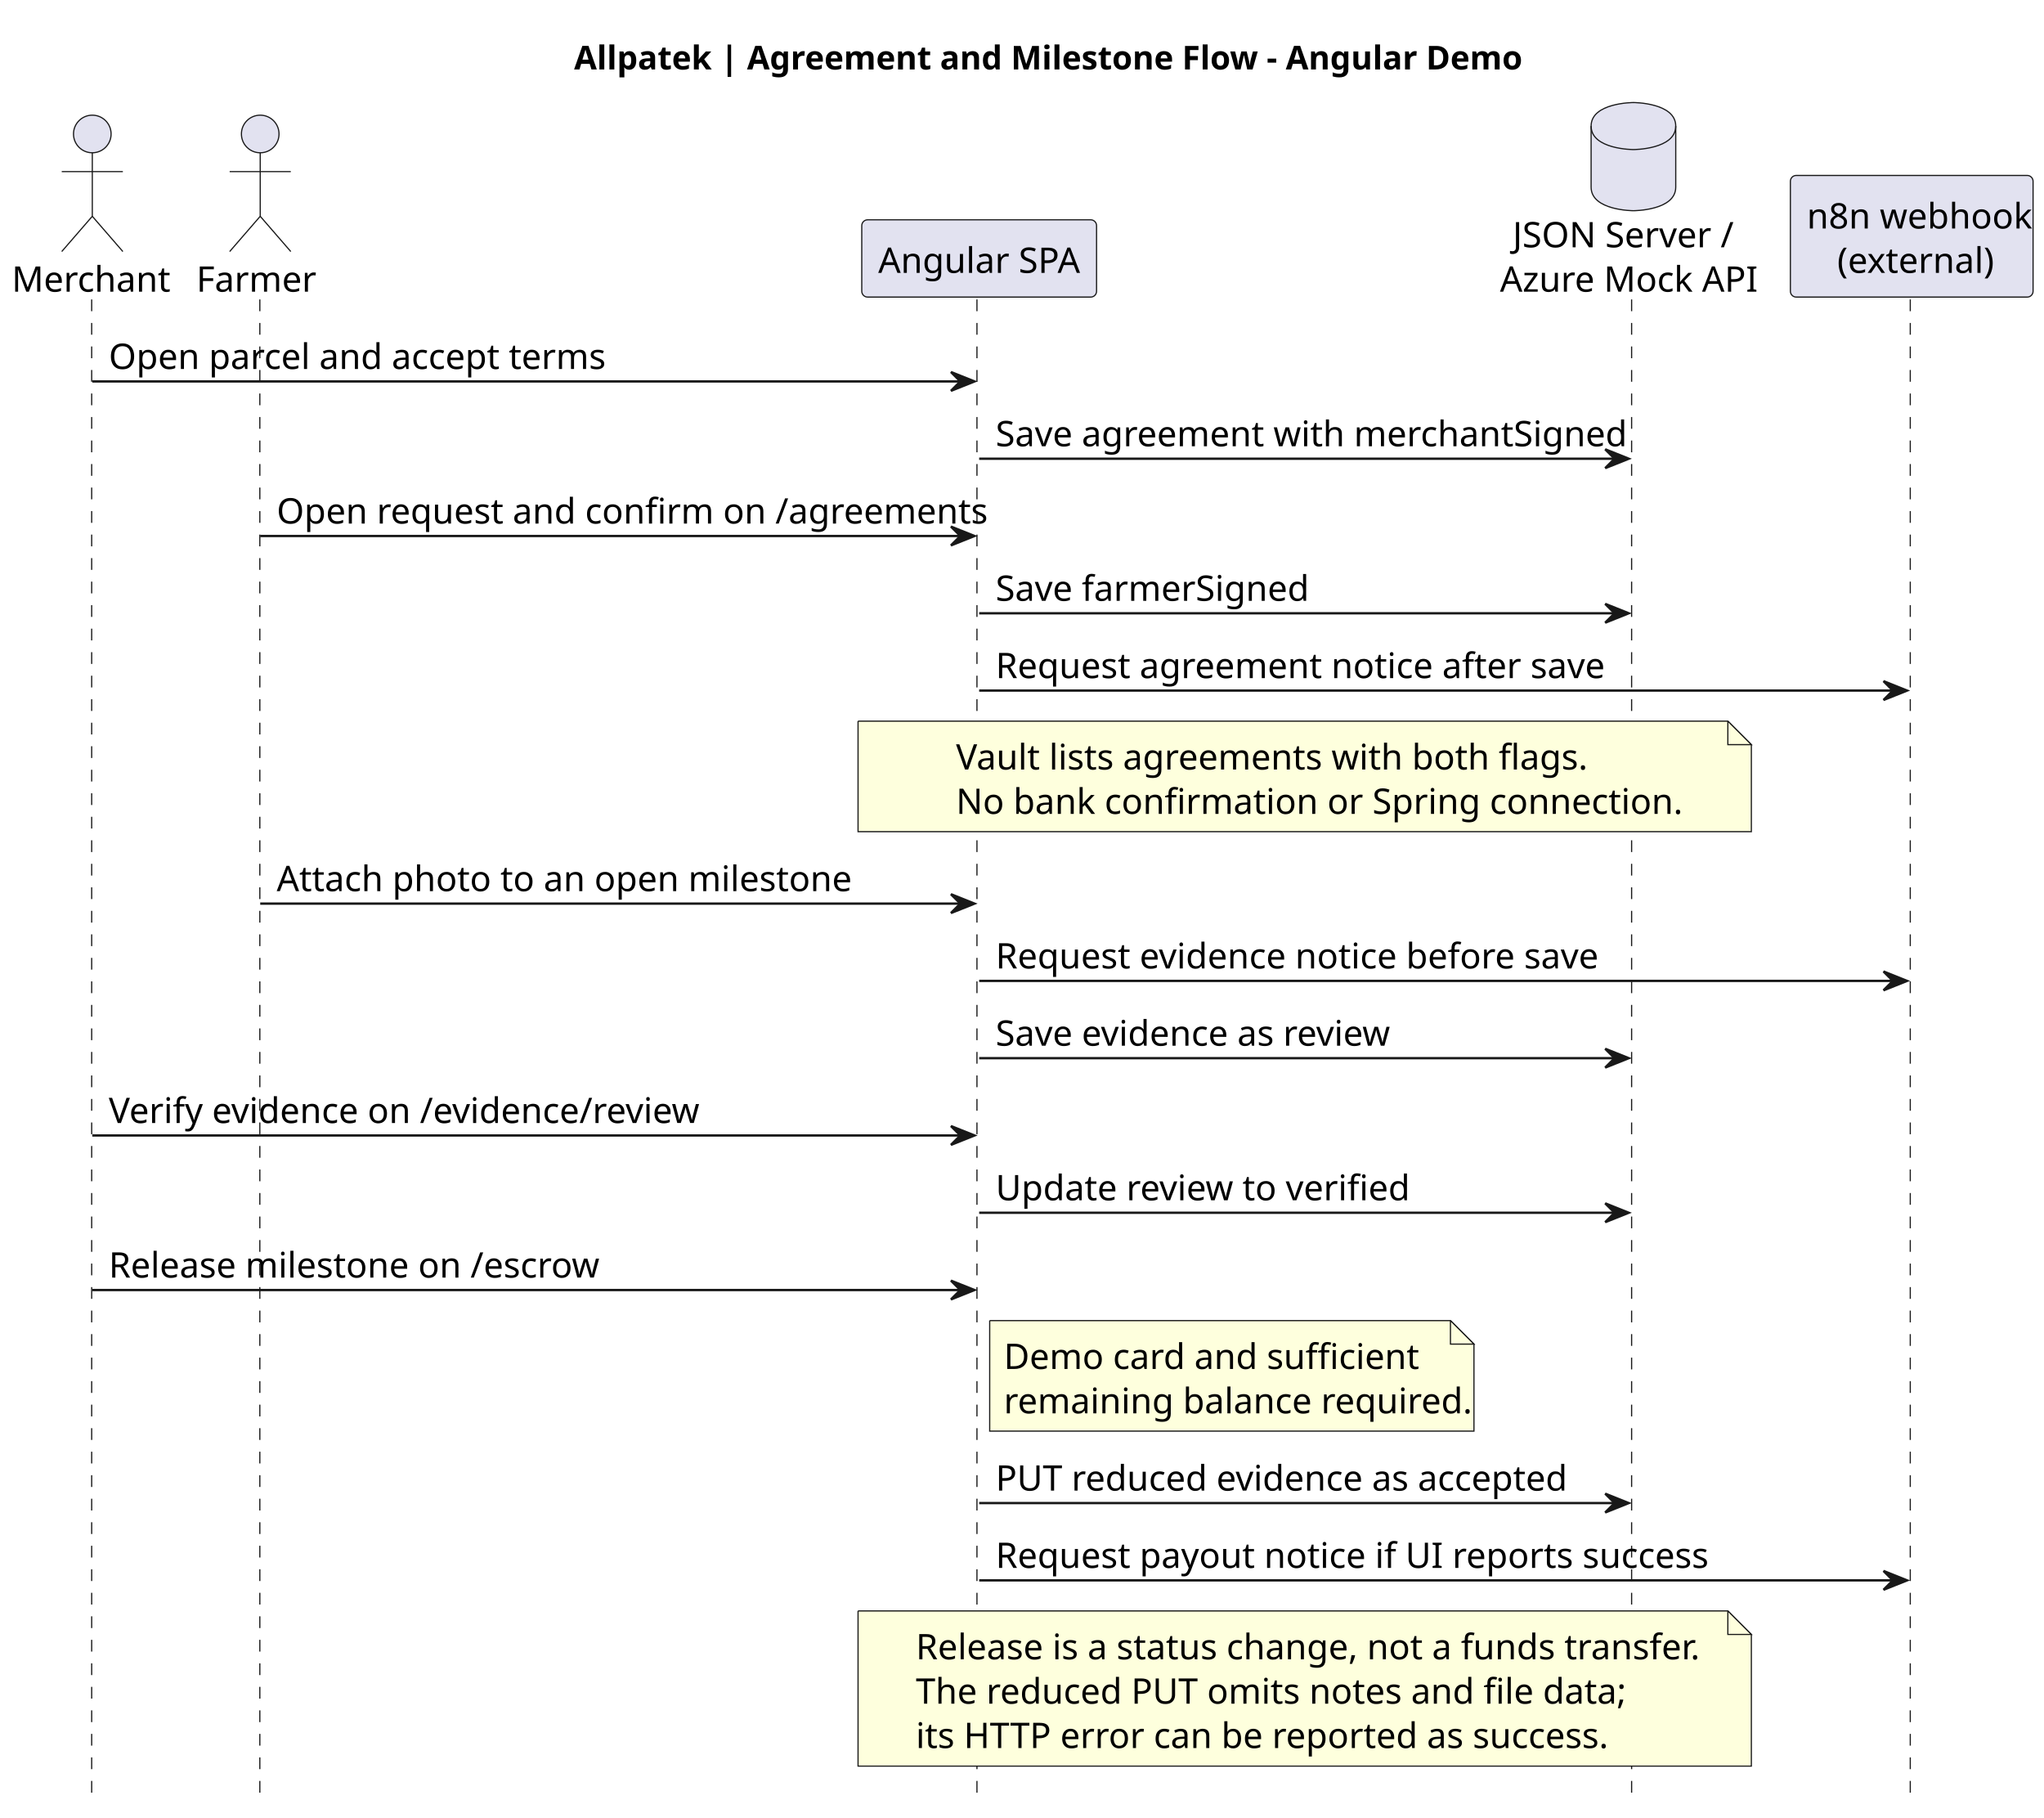
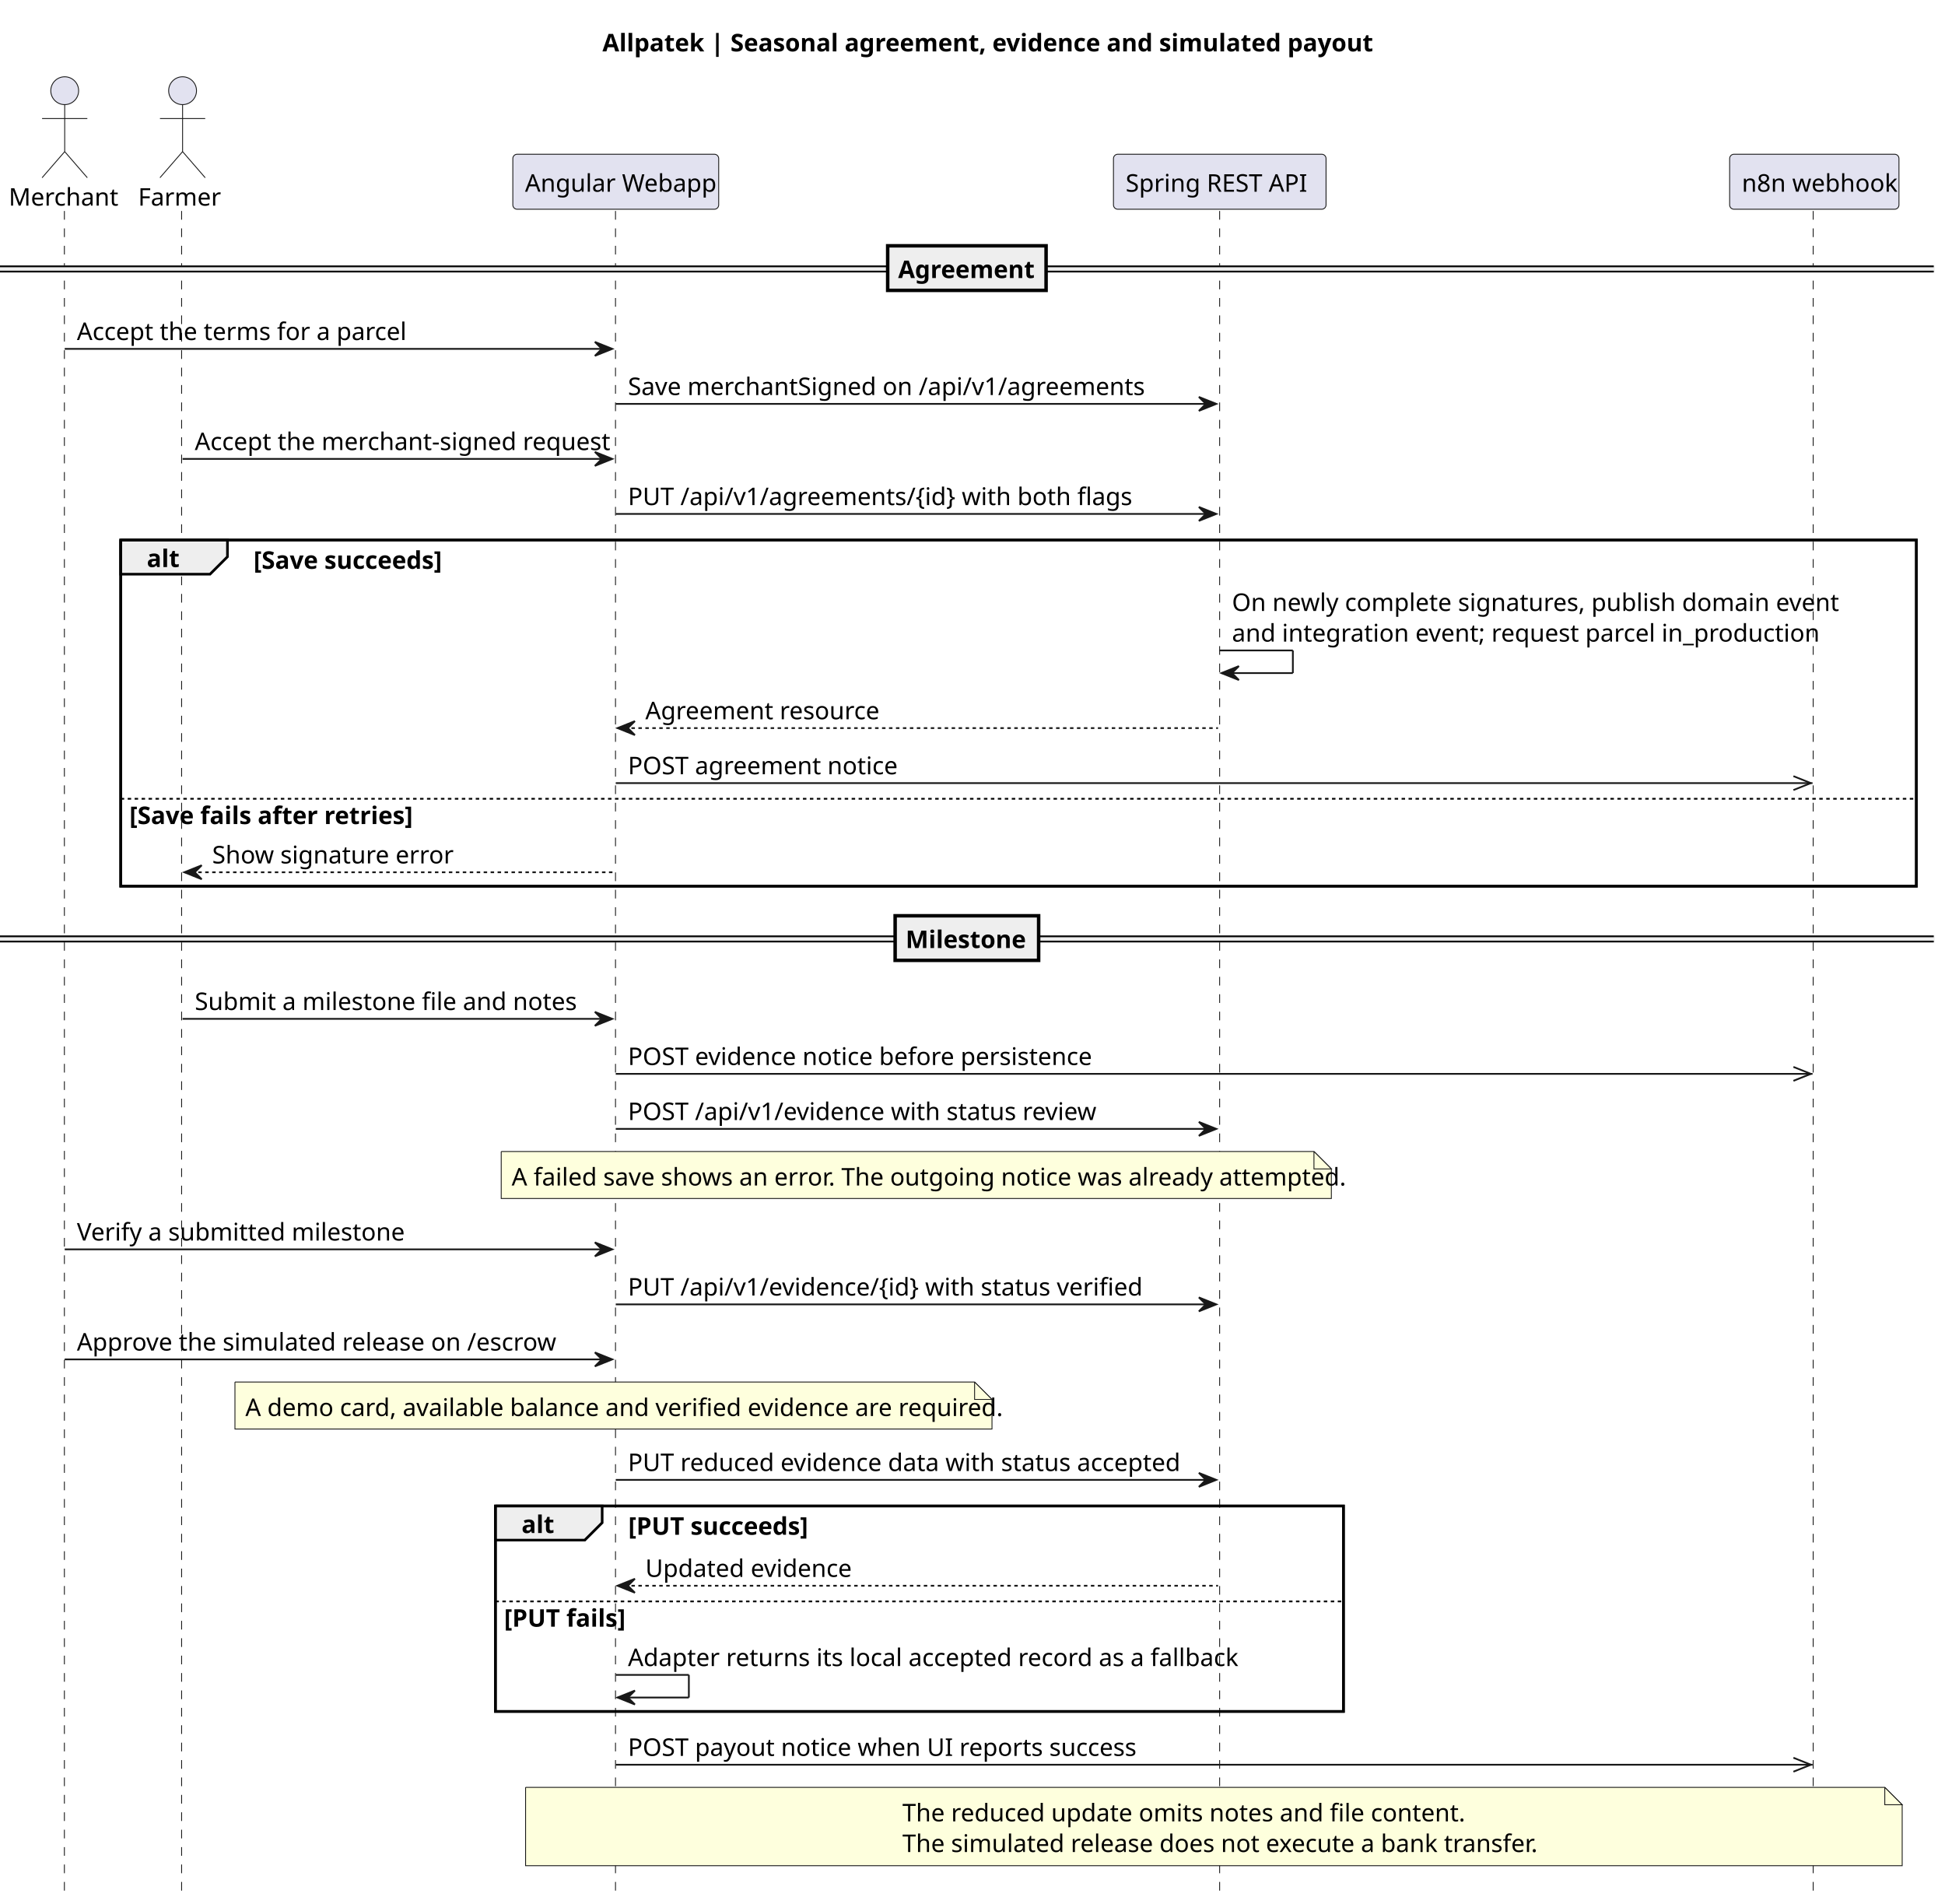
- <svg xmlns="http://www.w3.org/2000/svg" contentStyleType="text/css" data-diagram-type="SEQUENCE" height="1127.292px" preserveAspectRatio="none" style="width:1268px;height:1127px;background:#FFFFFF;" version="1.1" viewBox="0 0 1268 1127" width="1268.75px" zoomAndPan="magnify">
+ <svg xmlns="http://www.w3.org/2000/svg" contentStyleType="text/css" data-diagram-type="SEQUENCE" height="1367.5px" preserveAspectRatio="none" style="width:1397px;height:1367px;background:#FFFFFF;" version="1.1" viewBox="0 0 1397 1367" width="1397.5px" zoomAndPan="magnify">
  <defs />
  <g>
-     <text fill="#000000" font-family="sans-serif" font-size="20.417" font-weight="bold" lengthAdjust="spacing" textLength="554.769" x="356.144" y="43.069">Allpatek | Agreement and Milestone Flow - Angular Demo</text>
+     <text fill="#000000" font-family="sans-serif" font-size="17.5" font-weight="bold" lengthAdjust="spacing" textLength="522.291" x="432.696" y="36.916">Allpatek | Seasonal agreement, evidence and simulated payout</text>
+     <rect fill="none" height="248.594" style="stroke:#000000;stroke-width:1.875;" width="1289.736" x="86.698" y="387.832" />
+     <rect fill="none" height="147.559" style="stroke:#000000;stroke-width:1.875;" width="609.101" x="355.839" y="1081.543" />
    <g class="participant-lifeline" data-entity-uid="part1" data-qualified-name="Merchant" id="part1-lifeline">
      <g>
-         <rect fill="#000000" fill-opacity="0" height="932.376" width="11.667" x="51.426" y="185.71" />
-         <line style="stroke:#181818;stroke-width:0.729;stroke-dasharray:7.292,7.292;" x1="56.875" x2="56.875" y1="185.71" y2="1118.086" />
+         <rect fill="#000000" fill-opacity="0" height="1207.363" width="10" x="41.474" y="151.523" />
+         <line style="stroke:#181818;stroke-width:0.625;stroke-dasharray:6.25,6.25;" x1="46.25" x2="46.25" y1="151.523" y2="1358.887" />
      </g>
    </g>
    <g class="participant-lifeline" data-entity-uid="part2" data-qualified-name="Farmer" id="part2-lifeline">
      <g>
-         <rect fill="#000000" fill-opacity="0" height="932.376" width="11.667" x="155.594" y="185.71" />
-         <line style="stroke:#181818;stroke-width:0.729;stroke-dasharray:7.292,7.292;" x1="161.185" x2="161.185" y1="185.71" y2="1118.086" />
+         <rect fill="#000000" fill-opacity="0" height="1207.363" width="10" x="126.142" y="151.523" />
+         <line style="stroke:#181818;stroke-width:0.625;stroke-dasharray:6.25,6.25;" x1="130.448" x2="130.448" y1="151.523" y2="1358.887" />
      </g>
    </g>
    <g class="participant-lifeline" data-entity-uid="part3" data-qualified-name="Web" id="part3-lifeline">
      <g>
-         <rect fill="#000000" fill-opacity="0" height="932.376" width="11.667" x="601.594" y="185.71" />
-         <line style="stroke:#181818;stroke-width:0.729;stroke-dasharray:7.292,7.292;" x1="606.054" x2="606.054" y1="185.71" y2="1118.086" />
+         <rect fill="#000000" fill-opacity="0" height="1207.363" width="10" x="437.27" y="151.523" />
+         <line style="stroke:#181818;stroke-width:0.625;stroke-dasharray:6.25,6.25;" x1="442.089" x2="442.089" y1="151.523" y2="1358.887" />
      </g>
    </g>
-     <g class="participant-lifeline" data-entity-uid="part4" data-qualified-name="Mock" id="part4-lifeline">
+     <g class="participant-lifeline" data-entity-uid="part4" data-qualified-name="Api" id="part4-lifeline">
      <g>
-         <rect fill="#000000" fill-opacity="0" height="932.376" width="11.667" x="1007.465" y="185.71" />
-         <line style="stroke:#181818;stroke-width:0.729;stroke-dasharray:7.292,7.292;" x1="1012.18" x2="1012.18" y1="185.71" y2="1118.086" />
+         <rect fill="#000000" fill-opacity="0" height="1207.363" width="10" x="871.096" y="151.523" />
+         <line style="stroke:#181818;stroke-width:0.625;stroke-dasharray:6.25,6.25;" x1="876.001" x2="876.001" y1="151.523" y2="1358.887" />
      </g>
    </g>
    <g class="participant-lifeline" data-entity-uid="part5" data-qualified-name="N8n" id="part5-lifeline">
      <g>
-         <rect fill="#000000" fill-opacity="0" height="932.376" width="11.667" x="1180.112" y="185.71" />
-         <line style="stroke:#181818;stroke-width:0.729;stroke-dasharray:7.292,7.292;" x1="1185.042" x2="1185.042" y1="185.71" y2="1118.086" />
+         <rect fill="#000000" fill-opacity="0" height="1207.363" width="10" x="1298.128" y="151.523" />
+         <line style="stroke:#181818;stroke-width:0.625;stroke-dasharray:6.25,6.25;" x1="1302.322" x2="1302.322" y1="151.523" y2="1358.887" />
      </g>
    </g>
    <g class="participant participant-head" data-entity-uid="part1" data-qualified-name="Merchant" id="part1-head">
-       <text fill="#000000" font-family="sans-serif" font-size="21.875" lengthAdjust="spacing" textLength="91.185" x="7.292" y="180.903">Merchant</text>
-       <ellipse cx="57.259" cy="83.091" fill="#E2E2F0" rx="11.667" ry="11.667" style="stroke:#181818;stroke-width:0.729;" />
-       <path d="M57.259,94.757 L57.259,134.132 M38.301,106.424 L76.218,106.424 M57.259,134.132 L38.301,156.007 M57.259,134.132 L76.218,156.007" fill="none" style="stroke:#181818;stroke-width:0.729;" />
+       <text fill="#000000" font-family="sans-serif" font-size="17.5" lengthAdjust="spacing" textLength="72.948" x="6.25" y="147.678">Merchant</text>
+       <ellipse cx="46.474" cy="65.137" fill="#E2E2F0" rx="10" ry="10" style="stroke:#181818;stroke-width:0.625;" />
+       <path d="M46.474,75.137 L46.474,108.887 M30.224,85.137 L62.724,85.137 M46.474,108.887 L30.224,127.637 M46.474,108.887 L62.724,127.637" fill="none" style="stroke:#181818;stroke-width:0.625;" />
    </g>
    <g class="participant participant-head" data-entity-uid="part2" data-qualified-name="Farmer" id="part2-head">
-       <text fill="#000000" font-family="sans-serif" font-size="21.875" lengthAdjust="spacing" textLength="70.485" x="121.81" y="180.903">Farmer</text>
-       <ellipse cx="161.428" cy="83.091" fill="#E2E2F0" rx="11.667" ry="11.667" style="stroke:#181818;stroke-width:0.729;" />
-       <path d="M161.428,94.757 L161.428,134.132 M142.469,106.424 L180.386,106.424 M161.428,134.132 L142.469,156.007 M161.428,134.132 L180.386,156.007" fill="none" style="stroke:#181818;stroke-width:0.729;" />
+       <text fill="#000000" font-family="sans-serif" font-size="17.5" lengthAdjust="spacing" textLength="56.388" x="99.198" y="147.678">Farmer</text>
+       <ellipse cx="131.142" cy="65.137" fill="#E2E2F0" rx="10" ry="10" style="stroke:#181818;stroke-width:0.625;" />
+       <path d="M131.142,75.137 L131.142,108.887 M114.892,85.137 L147.392,85.137 M131.142,108.887 L114.892,127.637 M131.142,108.887 L147.392,127.637" fill="none" style="stroke:#181818;stroke-width:0.625;" />
    </g>
    <g class="participant participant-head" data-entity-uid="part3" data-qualified-name="Web" id="part3-head">
-       <rect fill="#E2E2F0" height="47.931" rx="3.646" ry="3.646" style="stroke:#181818;stroke-width:0.729;" width="145.664" x="534.596" y="136.32" />
-       <text fill="#000000" font-family="sans-serif" font-size="21.875" lengthAdjust="spacing" textLength="125.247" x="544.804" y="169.237">Angular SPA</text>
+       <rect fill="#E2E2F0" height="39.512" rx="3.125" ry="3.125" style="stroke:#181818;stroke-width:0.625;" width="147.861" x="368.339" y="110.762" />
+       <text fill="#000000" font-family="sans-serif" font-size="17.5" lengthAdjust="spacing" textLength="130.361" x="377.089" y="137.678">Angular Webapp</text>
    </g>
-     <g class="participant participant-head" data-entity-uid="part4" data-qualified-name="Mock" id="part4-head">
-       <text fill="#000000" font-family="sans-serif" font-size="21.875" lengthAdjust="spacing" textLength="141.002" x="938.423" y="153.388">JSON Server /</text>
-       <text fill="#000000" font-family="sans-serif" font-size="21.875" lengthAdjust="spacing" textLength="156.821" x="930.513" y="180.903">Azure Mock API</text>
-       <path d="M987.048,78.18 C987.048,63.597 1013.298,63.597 1013.298,63.597 C1013.298,63.597 1039.549,63.597 1039.549,78.18 L1039.549,116.097 C1039.549,130.68 1013.298,130.68 1013.298,130.68 C1013.298,130.68 987.048,130.68 987.048,116.097 L987.048,78.18" fill="#E2E2F0" style="stroke:#181818;stroke-width:0.729;" />
-       <path d="M987.048,78.18 C987.048,92.764 1013.298,92.764 1013.298,92.764 C1013.298,92.764 1039.549,92.764 1039.549,78.18" fill="none" style="stroke:#181818;stroke-width:0.729;" />
+     <g class="participant participant-head" data-entity-uid="part4" data-qualified-name="Api" id="part4-head">
+       <rect fill="#E2E2F0" height="39.512" rx="3.125" ry="3.125" style="stroke:#181818;stroke-width:0.625;" width="152.689" x="799.751" y="110.762" />
+       <text fill="#000000" font-family="sans-serif" font-size="17.5" lengthAdjust="spacing" textLength="135.189" x="808.501" y="137.678">Spring REST API</text>
    </g>
    <g class="participant participant-head" data-entity-uid="part5" data-qualified-name="N8n" id="part5-head">
-       <rect fill="#E2E2F0" height="75.446" rx="3.646" ry="3.646" style="stroke:#181818;stroke-width:0.729;" width="150.556" x="1110.667" y="108.805" />
-       <text fill="#000000" font-family="sans-serif" font-size="21.875" lengthAdjust="spacing" textLength="130.139" x="1120.876" y="141.722">n8n webhook</text>
-       <text fill="#000000" font-family="sans-serif" font-size="21.875" lengthAdjust="spacing" textLength="92.392" x="1139.749" y="169.237">(external)</text>
+       <rect fill="#E2E2F0" height="39.512" rx="3.125" ry="3.125" style="stroke:#181818;stroke-width:0.625;" width="121.611" x="1242.322" y="110.762" />
+       <text fill="#000000" font-family="sans-serif" font-size="17.5" lengthAdjust="spacing" textLength="104.111" x="1251.072" y="137.678">n8n webhook</text>
    </g>
+     <rect fill="#EEEEEE" height="3.75" style="stroke:#EEEEEE;stroke-width:1.25;" width="1388.934" x="0" y="191.279" />
+     <line style="stroke:#000000;stroke-width:1.25;" x1="0" x2="1388.934" y1="191.279" y2="191.279" />
+     <line style="stroke:#000000;stroke-width:1.25;" x1="0" x2="1388.934" y1="195.029" y2="195.029" />
+     <rect fill="#EEEEEE" height="32.012" style="stroke:#000000;stroke-width:2.5;" width="113.776" x="637.579" y="176.523" />
+     <text fill="#000000" font-family="sans-serif" font-size="17.5" font-weight="bold" lengthAdjust="spacing" textLength="91.414" x="645.079" y="199.69">Agreement</text>
    <g class="message" data-entity-1="part1" data-entity-2="part3" id="msg1">
-       <polygon fill="#181818" points="589.928,230.724,604.511,236.558,589.928,242.391,595.761,236.558" style="stroke:#181818;stroke-width:1.458;" />
-       <line style="stroke:#181818;stroke-width:1.458;" x1="57.259" x2="598.678" y1="236.558" y2="236.558" />
-       <text fill="#000000" font-family="sans-serif" font-size="21.875" lengthAdjust="spacing" textLength="293.037" x="67.468" y="228.834">Open parcel and accept terms</text>
+       <polygon fill="#181818" points="427.27,245.547,439.77,250.547,427.27,255.547,432.27,250.547" style="stroke:#181818;stroke-width:1.25;" />
+       <line style="stroke:#181818;stroke-width:1.25;" x1="46.474" x2="434.77" y1="250.547" y2="250.547" />
+       <text fill="#000000" font-family="sans-serif" font-size="17.5" lengthAdjust="spacing" textLength="223.706" x="55.224" y="244.202">Accept the terms for a parcel</text>
    </g>
    <g class="message" data-entity-1="part3" data-entity-2="part4" id="msg2">
-       <polygon fill="#181818" points="995.798,278.656,1010.382,284.489,995.798,290.322,1001.632,284.489" style="stroke:#181818;stroke-width:1.458;" />
-       <line style="stroke:#181818;stroke-width:1.458;" x1="607.428" x2="1004.548" y1="284.489" y2="284.489" />
-       <text fill="#000000" font-family="sans-serif" font-size="21.875" lengthAdjust="spacing" textLength="370.871" x="617.636" y="276.766">Save agreement with merchantSigned</text>
+       <polygon fill="#181818" points="861.096,285.059,873.596,290.059,861.096,295.059,866.096,290.059" style="stroke:#181818;stroke-width:1.25;" />
+       <line style="stroke:#181818;stroke-width:1.25;" x1="442.27" x2="868.596" y1="290.059" y2="290.059" />
+       <text fill="#000000" font-family="sans-serif" font-size="17.5" lengthAdjust="spacing" textLength="350.214" x="451.02" y="283.713">Save merchantSigned on /api/v1/agreements</text>
    </g>
    <g class="message" data-entity-1="part2" data-entity-2="part3" id="msg3">
-       <polygon fill="#181818" points="589.928,326.587,604.511,332.42,589.928,338.254,595.761,332.42" style="stroke:#181818;stroke-width:1.458;" />
-       <line style="stroke:#181818;stroke-width:1.458;" x1="161.428" x2="598.678" y1="332.42" y2="332.42" />
-       <text fill="#000000" font-family="sans-serif" font-size="21.875" lengthAdjust="spacing" textLength="411" x="171.636" y="324.697">Open request and confirm on /agreements</text>
+       <polygon fill="#181818" points="427.27,324.57,439.77,329.57,427.27,334.57,432.27,329.57" style="stroke:#181818;stroke-width:1.25;" />
+       <line style="stroke:#181818;stroke-width:1.25;" x1="131.142" x2="434.77" y1="329.57" y2="329.57" />
+       <text fill="#000000" font-family="sans-serif" font-size="17.5" lengthAdjust="spacing" textLength="281.128" x="139.892" y="323.225">Accept the merchant-signed request</text>
    </g>
    <g class="message" data-entity-1="part3" data-entity-2="part4" id="msg4">
-       <polygon fill="#181818" points="995.798,374.518,1010.382,380.352,995.798,386.185,1001.632,380.352" style="stroke:#181818;stroke-width:1.458;" />
-       <line style="stroke:#181818;stroke-width:1.458;" x1="607.428" x2="1004.548" y1="380.352" y2="380.352" />
-       <text fill="#000000" font-family="sans-serif" font-size="21.875" lengthAdjust="spacing" textLength="187.251" x="617.636" y="372.628">Save farmerSigned</text>
+       <polygon fill="#181818" points="861.096,364.082,873.596,369.082,861.096,374.082,866.096,369.082" style="stroke:#181818;stroke-width:1.25;" />
+       <line style="stroke:#181818;stroke-width:1.25;" x1="442.27" x2="868.596" y1="369.082" y2="369.082" />
+       <text fill="#000000" font-family="sans-serif" font-size="17.5" lengthAdjust="spacing" textLength="335.602" x="451.02" y="362.737">PUT /api/v1/agreements/{id} with both flags</text>
    </g>
-     <g class="message" data-entity-1="part3" data-entity-2="part5" id="msg5">
-       <polygon fill="#181818" points="1168.445,422.45,1183.028,428.283,1168.445,434.116,1174.278,428.283" style="stroke:#181818;stroke-width:1.458;" />
-       <line style="stroke:#181818;stroke-width:1.458;" x1="607.428" x2="1177.195" y1="428.283" y2="428.283" />
-       <text fill="#000000" font-family="sans-serif" font-size="21.875" lengthAdjust="spacing" textLength="358.716" x="617.636" y="420.56">Request agreement notice after save</text>
+     <path d="M86.698,387.832 L163.37,387.832 L163.37,399.844 L150.87,412.344 L86.698,412.344 L86.698,387.832" fill="#EEEEEE" style="stroke:#000000;stroke-width:1.875;" />
+     <rect fill="none" height="248.594" style="stroke:#000000;stroke-width:1.875;" width="1289.736" x="86.698" y="387.832" />
+     <text fill="#000000" font-family="sans-serif" font-size="17.5" font-weight="bold" lengthAdjust="spacing" textLength="20.422" x="105.448" y="407.248">alt</text>
+     <text fill="#000000" font-family="sans-serif" font-size="17.5" font-weight="bold" lengthAdjust="spacing" textLength="137.163" x="182.12" y="408.498">[Save succeeds]</text>
+     <g class="message" data-entity-1="part4" data-entity-2="part4" id="msg5">
+       <line style="stroke:#181818;stroke-width:1.25;" x1="876.096" x2="928.596" y1="467.129" y2="467.129" />
+       <line style="stroke:#181818;stroke-width:1.25;" x1="928.596" x2="928.596" y1="467.129" y2="483.379" />
+       <line style="stroke:#181818;stroke-width:1.25;" x1="877.346" x2="928.596" y1="483.379" y2="483.379" />
+       <polygon fill="#181818" points="889.846,478.379,877.346,483.379,889.846,488.379,884.846,483.379" style="stroke:#181818;stroke-width:1.25;" />
+       <text fill="#000000" font-family="sans-serif" font-size="17.5" lengthAdjust="spacing" textLength="409.533" x="884.846" y="438.772">On newly complete signatures, publish domain event</text>
+       <text fill="#000000" font-family="sans-serif" font-size="17.5" lengthAdjust="spacing" textLength="394.015" x="884.846" y="460.784">and integration event; request parcel in_production</text>
    </g>
-     <path d="M532.292,447.241 L532.292,515.783 L1086.458,515.783 L1086.458,461.825 L1071.875,447.241 L532.292,447.241" fill="#FEFFDD" style="stroke:#181818;stroke-width:0.729;" />
-     <path d="M1071.875,447.241 L1071.875,461.825 L1086.458,461.825 L1071.875,447.241" fill="#FEFFDD" style="stroke:#181818;stroke-width:0.729;" />
-     <text fill="#000000" font-family="sans-serif" font-size="21.875" lengthAdjust="spacing" textLength="367.197" x="593.076" y="477.241">Vault lists agreements with both flags.</text>
-     <text fill="#000000" font-family="sans-serif" font-size="21.875" lengthAdjust="spacing" textLength="419.502" x="593.076" y="504.756">No bank confirmation or Spring connection.</text>
-     <g class="message" data-entity-1="part2" data-entity-2="part3" id="msg6">
-       <polygon fill="#181818" points="589.928,554.577,604.511,560.41,589.928,566.244,595.761,560.41" style="stroke:#181818;stroke-width:1.458;" />
-       <line style="stroke:#181818;stroke-width:1.458;" x1="161.428" x2="598.678" y1="560.41" y2="560.41" />
-       <text fill="#000000" font-family="sans-serif" font-size="21.875" lengthAdjust="spacing" textLength="332.002" x="171.636" y="552.687">Attach photo to an open milestone</text>
+     <g class="message" data-entity-1="part4" data-entity-2="part3" id="msg6">
+       <polygon fill="#181818" points="456.02,517.891,443.52,522.891,456.02,527.891,451.02,522.891" style="stroke:#181818;stroke-width:1.25;" />
+       <line style="stroke:#181818;stroke-width:1.25;stroke-dasharray:2.5,2.5;" x1="448.52" x2="874.846" y1="522.891" y2="522.891" />
+       <text fill="#000000" font-family="sans-serif" font-size="17.5" lengthAdjust="spacing" textLength="158.551" x="463.52" y="516.545">Agreement resource</text>
    </g>
    <g class="message" data-entity-1="part3" data-entity-2="part5" id="msg7">
-       <polygon fill="#181818" points="1168.445,602.508,1183.028,608.341,1168.445,614.175,1174.278,608.341" style="stroke:#181818;stroke-width:1.458;" />
-       <line style="stroke:#181818;stroke-width:1.458;" x1="607.428" x2="1177.195" y1="608.341" y2="608.341" />
-       <text fill="#000000" font-family="sans-serif" font-size="21.875" lengthAdjust="spacing" textLength="359.955" x="617.636" y="600.618">Request evidence notice before save</text>
+       <line style="stroke:#181818;stroke-width:1.25;" x1="1300.628" x2="1288.128" y1="562.402" y2="557.402" />
+       <line style="stroke:#181818;stroke-width:1.25;" x1="1300.628" x2="1288.128" y1="562.402" y2="567.402" />
+       <line style="stroke:#181818;stroke-width:1.25;" x1="442.27" x2="1301.878" y1="562.402" y2="562.402" />
+       <text fill="#000000" font-family="sans-serif" font-size="17.5" lengthAdjust="spacing" textLength="187.732" x="451.02" y="556.057">POST agreement notice</text>
    </g>
-     <g class="message" data-entity-1="part3" data-entity-2="part4" id="msg8">
-       <polygon fill="#181818" points="995.798,650.439,1010.382,656.273,995.798,662.106,1001.632,656.273" style="stroke:#181818;stroke-width:1.458;" />
-       <line style="stroke:#181818;stroke-width:1.458;" x1="607.428" x2="1004.548" y1="656.273" y2="656.273" />
-       <text fill="#000000" font-family="sans-serif" font-size="21.875" lengthAdjust="spacing" textLength="241.971" x="617.636" y="648.55">Save evidence as review</text>
+     <line style="stroke:#000000;stroke-width:1.25;stroke-dasharray:2.5,2.5;" x1="86.698" x2="1376.434" y1="573.652" y2="573.652" />
+     <text fill="#000000" font-family="sans-serif" font-size="17.5" font-weight="bold" lengthAdjust="spacing" textLength="193.568" x="92.948" y="591.819">[Save fails after retries]</text>
+     <g class="message" data-entity-1="part3" data-entity-2="part2" id="msg8">
+       <polygon fill="#181818" points="144.892,621.426,132.392,626.426,144.892,631.426,139.892,626.426" style="stroke:#181818;stroke-width:1.25;" />
+       <line style="stroke:#181818;stroke-width:1.25;stroke-dasharray:2.5,2.5;" x1="137.392" x2="441.02" y1="626.426" y2="626.426" />
+       <text fill="#000000" font-family="sans-serif" font-size="17.5" lengthAdjust="spacing" textLength="162.439" x="152.392" y="620.081">Show signature error</text>
    </g>
-     <g class="message" data-entity-1="part1" data-entity-2="part3" id="msg9">
-       <polygon fill="#181818" points="589.928,698.371,604.511,704.204,589.928,710.037,595.761,704.204" style="stroke:#181818;stroke-width:1.458;" />
-       <line style="stroke:#181818;stroke-width:1.458;" x1="57.259" x2="598.678" y1="704.204" y2="704.204" />
-       <text fill="#000000" font-family="sans-serif" font-size="21.875" lengthAdjust="spacing" textLength="348.975" x="67.468" y="696.481">Verify evidence on /evidence/review</text>
+     <rect fill="#EEEEEE" height="3.75" style="stroke:#EEEEEE;stroke-width:1.25;" width="1388.934" x="0" y="672.432" />
+     <line style="stroke:#000000;stroke-width:1.25;" x1="0" x2="1388.934" y1="672.432" y2="672.432" />
+     <line style="stroke:#000000;stroke-width:1.25;" x1="0" x2="1388.934" y1="676.182" y2="676.182" />
+     <rect fill="#EEEEEE" height="32.012" style="stroke:#000000;stroke-width:2.5;" width="103.069" x="642.932" y="657.676" />
+     <text fill="#000000" font-family="sans-serif" font-size="17.5" font-weight="bold" lengthAdjust="spacing" textLength="80.707" x="650.432" y="680.842">Milestone</text>
+     <g class="message" data-entity-1="part2" data-entity-2="part3" id="msg9">
+       <polygon fill="#181818" points="427.27,726.699,439.77,731.699,427.27,736.699,432.27,731.699" style="stroke:#181818;stroke-width:1.25;" />
+       <line style="stroke:#181818;stroke-width:1.25;" x1="131.142" x2="434.77" y1="731.699" y2="731.699" />
+       <text fill="#000000" font-family="sans-serif" font-size="17.5" lengthAdjust="spacing" textLength="257.783" x="139.892" y="725.354">Submit a milestone file and notes</text>
    </g>
-     <g class="message" data-entity-1="part3" data-entity-2="part4" id="msg10">
-       <polygon fill="#181818" points="995.798,746.302,1010.382,752.135,995.798,757.969,1001.632,752.135" style="stroke:#181818;stroke-width:1.458;" />
-       <line style="stroke:#181818;stroke-width:1.458;" x1="607.428" x2="1004.548" y1="752.135" y2="752.135" />
-       <text fill="#000000" font-family="sans-serif" font-size="21.875" lengthAdjust="spacing" textLength="240.743" x="617.636" y="744.412">Update review to verified</text>
+     <g class="message" data-entity-1="part3" data-entity-2="part5" id="msg10">
+       <line style="stroke:#181818;stroke-width:1.25;" x1="1300.628" x2="1288.128" y1="771.211" y2="766.211" />
+       <line style="stroke:#181818;stroke-width:1.25;" x1="1300.628" x2="1288.128" y1="771.211" y2="776.211" />
+       <line style="stroke:#181818;stroke-width:1.25;" x1="442.27" x2="1301.878" y1="771.211" y2="771.211" />
+       <text fill="#000000" font-family="sans-serif" font-size="17.5" lengthAdjust="spacing" textLength="322.955" x="451.02" y="764.866">POST evidence notice before persistence</text>
    </g>
-     <g class="message" data-entity-1="part1" data-entity-2="part3" id="msg11">
-       <polygon fill="#181818" points="589.928,794.233,604.511,800.067,589.928,805.9,595.761,800.067" style="stroke:#181818;stroke-width:1.458;" />
-       <line style="stroke:#181818;stroke-width:1.458;" x1="57.259" x2="598.678" y1="800.067" y2="800.067" />
-       <text fill="#000000" font-family="sans-serif" font-size="21.875" lengthAdjust="spacing" textLength="291.809" x="67.468" y="792.343">Release milestone on /escrow</text>
+     <g class="message" data-entity-1="part3" data-entity-2="part4" id="msg11">
+       <polygon fill="#181818" points="861.096,805.723,873.596,810.723,861.096,815.723,866.096,810.723" style="stroke:#181818;stroke-width:1.25;" />
+       <line style="stroke:#181818;stroke-width:1.25;" x1="442.27" x2="868.596" y1="810.723" y2="810.723" />
+       <text fill="#000000" font-family="sans-serif" font-size="17.5" lengthAdjust="spacing" textLength="321.947" x="451.02" y="804.377">POST /api/v1/evidence with status review</text>
    </g>
-     <path d="M613.958,819.025 L613.958,887.567 L914.375,887.567 L914.375,833.608 L899.792,819.025 L613.958,819.025" fill="#FEFFDD" style="stroke:#181818;stroke-width:0.729;" />
-     <path d="M899.792,819.025 L899.792,833.608 L914.375,833.608 L899.792,819.025" fill="#FEFFDD" style="stroke:#181818;stroke-width:0.729;" />
-     <text fill="#000000" font-family="sans-serif" font-size="21.875" lengthAdjust="spacing" textLength="241.96" x="622.708" y="849.025">Demo card and sufficient</text>
-     <text fill="#000000" font-family="sans-serif" font-size="21.875" lengthAdjust="spacing" textLength="271.173" x="622.708" y="876.539">remaining balance required.</text>
-     <g class="message" data-entity-1="part3" data-entity-2="part4" id="msg12">
-       <polygon fill="#181818" points="995.798,926.361,1010.382,932.194,995.798,938.027,1001.632,932.194" style="stroke:#181818;stroke-width:1.458;" />
-       <line style="stroke:#181818;stroke-width:1.458;" x1="607.428" x2="1004.548" y1="932.194" y2="932.194" />
-       <text fill="#000000" font-family="sans-serif" font-size="21.875" lengthAdjust="spacing" textLength="346.561" x="617.636" y="924.471">PUT reduced evidence as accepted</text>
+     <path d="M360,826.973 L360,860.723 L956.25,860.723 L956.25,839.473 L943.75,826.973 L360,826.973" fill="#FEFFDD" style="stroke:#181818;stroke-width:0.625;" />
+     <path d="M943.75,826.973 L943.75,839.473 L956.25,839.473 L943.75,826.973" fill="#FEFFDD" style="stroke:#181818;stroke-width:0.625;" />
+     <text fill="#000000" font-family="sans-serif" font-size="17.5" lengthAdjust="spacing" textLength="570.04" x="367.5" y="851.389">A failed save shows an error. The outgoing notice was already attempted.</text>
+     <g class="message" data-entity-1="part1" data-entity-2="part3" id="msg12">
+       <polygon fill="#181818" points="427.27,892.246,439.77,897.246,427.27,902.246,432.27,897.246" style="stroke:#181818;stroke-width:1.25;" />
+       <line style="stroke:#181818;stroke-width:1.25;" x1="46.474" x2="434.77" y1="897.246" y2="897.246" />
+       <text fill="#000000" font-family="sans-serif" font-size="17.5" lengthAdjust="spacing" textLength="219.818" x="55.224" y="890.901">Verify a submitted milestone</text>
    </g>
-     <g class="message" data-entity-1="part3" data-entity-2="part5" id="msg13">
-       <polygon fill="#181818" points="1168.445,974.292,1183.028,980.125,1168.445,985.959,1174.278,980.125" style="stroke:#181818;stroke-width:1.458;" />
-       <line style="stroke:#181818;stroke-width:1.458;" x1="607.428" x2="1177.195" y1="980.125" y2="980.125" />
-       <text fill="#000000" font-family="sans-serif" font-size="21.875" lengthAdjust="spacing" textLength="421.906" x="617.636" y="972.402">Request payout notice if UI reports success</text>
+     <g class="message" data-entity-1="part3" data-entity-2="part4" id="msg13">
+       <polygon fill="#181818" points="861.096,931.758,873.596,936.758,861.096,941.758,866.096,936.758" style="stroke:#181818;stroke-width:1.25;" />
+       <line style="stroke:#181818;stroke-width:1.25;" x1="442.27" x2="868.596" y1="936.758" y2="936.758" />
+       <text fill="#000000" font-family="sans-serif" font-size="17.5" lengthAdjust="spacing" textLength="345.317" x="451.02" y="930.413">PUT /api/v1/evidence/{id} with status verified</text>
    </g>
-     <path d="M532.292,999.084 L532.292,1095.334 L1086.458,1095.334 L1086.458,1013.667 L1071.875,999.084 L532.292,999.084" fill="#FEFFDD" style="stroke:#181818;stroke-width:0.729;" />
-     <path d="M1071.875,999.084 L1071.875,1013.667 L1086.458,1013.667 L1071.875,999.084" fill="#FEFFDD" style="stroke:#181818;stroke-width:0.729;" />
-     <text fill="#000000" font-family="sans-serif" font-size="21.875" lengthAdjust="spacing" textLength="469.373" x="568.141" y="1029.083">Release is a status change, not a funds transfer.</text>
-     <text fill="#000000" font-family="sans-serif" font-size="21.875" lengthAdjust="spacing" textLength="421.927" x="568.141" y="1056.598">The reduced PUT omits notes and file data;</text>
-     <text fill="#000000" font-family="sans-serif" font-size="21.875" lengthAdjust="spacing" textLength="416.992" x="568.141" y="1084.113">its HTTP error can be reported as success.</text>
+     <g class="message" data-entity-1="part1" data-entity-2="part3" id="msg14">
+       <polygon fill="#181818" points="427.27,971.269,439.77,976.269,427.27,981.269,432.27,976.269" style="stroke:#181818;stroke-width:1.25;" />
+       <line style="stroke:#181818;stroke-width:1.25;" x1="46.474" x2="434.77" y1="976.269" y2="976.269" />
+       <text fill="#000000" font-family="sans-serif" font-size="17.5" lengthAdjust="spacing" textLength="325.869" x="55.224" y="969.924">Approve the simulated release on /escrow</text>
+     </g>
+     <path d="M168.75,992.519 L168.75,1026.27 L712.5,1026.27 L712.5,1005.019 L700,992.519 L168.75,992.519" fill="#FEFFDD" style="stroke:#181818;stroke-width:0.625;" />
+     <path d="M700,992.519 L700,1005.019 L712.5,1005.019 L700,992.519" fill="#FEFFDD" style="stroke:#181818;stroke-width:0.625;" />
+     <text fill="#000000" font-family="sans-serif" font-size="17.5" lengthAdjust="spacing" textLength="518.514" x="176.25" y="1016.936">A demo card, available balance and verified evidence are required.</text>
+     <g class="message" data-entity-1="part3" data-entity-2="part4" id="msg15">
+       <polygon fill="#181818" points="861.096,1057.793,873.596,1062.793,861.096,1067.793,866.096,1062.793" style="stroke:#181818;stroke-width:1.25;" />
+       <line style="stroke:#181818;stroke-width:1.25;" x1="442.27" x2="868.596" y1="1062.793" y2="1062.793" />
+       <text fill="#000000" font-family="sans-serif" font-size="17.5" lengthAdjust="spacing" textLength="380.36" x="451.02" y="1056.448">PUT reduced evidence data with status accepted</text>
+     </g>
+     <path d="M355.839,1081.543 L432.512,1081.543 L432.512,1093.555 L420.012,1106.055 L355.839,1106.055 L355.839,1081.543" fill="#EEEEEE" style="stroke:#000000;stroke-width:1.875;" />
+     <rect fill="none" height="147.559" style="stroke:#000000;stroke-width:1.875;" width="609.101" x="355.839" y="1081.543" />
+     <text fill="#000000" font-family="sans-serif" font-size="17.5" font-weight="bold" lengthAdjust="spacing" textLength="20.422" x="374.589" y="1100.959">alt</text>
+     <text fill="#000000" font-family="sans-serif" font-size="17.5" font-weight="bold" lengthAdjust="spacing" textLength="131.293" x="451.262" y="1102.209">[PUT succeeds]</text>
+     <g class="message" data-entity-1="part4" data-entity-2="part3" id="msg16">
+       <polygon fill="#181818" points="456.02,1133.828,443.52,1138.828,456.02,1143.828,451.02,1138.828" style="stroke:#181818;stroke-width:1.25;" />
+       <line style="stroke:#181818;stroke-width:1.25;stroke-dasharray:2.5,2.5;" x1="448.52" x2="874.846" y1="1138.828" y2="1138.828" />
+       <text fill="#000000" font-family="sans-serif" font-size="17.5" lengthAdjust="spacing" textLength="141.077" x="463.52" y="1132.483">Updated evidence</text>
+     </g>
+     <line style="stroke:#000000;stroke-width:1.25;stroke-dasharray:2.5,2.5;" x1="355.839" x2="964.94" y1="1150.078" y2="1150.078" />
+     <text fill="#000000" font-family="sans-serif" font-size="17.5" font-weight="bold" lengthAdjust="spacing" textLength="86.534" x="362.089" y="1168.245">[PUT fails]</text>
+     <g class="message" data-entity-1="part3" data-entity-2="part3" id="msg17">
+       <line style="stroke:#181818;stroke-width:1.25;" x1="442.27" x2="494.77" y1="1202.852" y2="1202.852" />
+       <line style="stroke:#181818;stroke-width:1.25;" x1="494.77" x2="494.77" y1="1202.852" y2="1219.102" />
+       <line style="stroke:#181818;stroke-width:1.25;" x1="443.52" x2="494.77" y1="1219.102" y2="1219.102" />
+       <polygon fill="#181818" points="456.02,1214.102,443.52,1219.102,456.02,1224.102,451.02,1219.102" style="stroke:#181818;stroke-width:1.25;" />
+       <text fill="#000000" font-family="sans-serif" font-size="17.5" lengthAdjust="spacing" textLength="416.326" x="451.02" y="1196.506">Adapter returns its local accepted record as a fallback</text>
+     </g>
+     <g class="message" data-entity-1="part3" data-entity-2="part5" id="msg18">
+       <line style="stroke:#181818;stroke-width:1.25;" x1="1300.628" x2="1288.128" y1="1267.363" y2="1262.363" />
+       <line style="stroke:#181818;stroke-width:1.25;" x1="1300.628" x2="1288.128" y1="1267.363" y2="1272.363" />
+       <line style="stroke:#181818;stroke-width:1.25;" x1="442.27" x2="1301.878" y1="1267.363" y2="1267.363" />
+       <text fill="#000000" font-family="sans-serif" font-size="17.5" lengthAdjust="spacing" textLength="353.076" x="451.02" y="1261.018">POST payout notice when UI reports success</text>
+     </g>
+     <path d="M377.5,1283.613 L377.5,1339.863 L1366.25,1339.863 L1366.25,1296.113 L1353.75,1283.613 L377.5,1283.613" fill="#FEFFDD" style="stroke:#181818;stroke-width:0.625;" />
+     <path d="M1353.75,1283.613 L1353.75,1296.113 L1366.25,1296.113 L1353.75,1283.613" fill="#FEFFDD" style="stroke:#181818;stroke-width:0.625;" />
+     <text fill="#000000" font-family="sans-serif" font-size="17.5" lengthAdjust="spacing" textLength="379.412" x="648.156" y="1308.03">The reduced update omits notes and file content.</text>
+     <text fill="#000000" font-family="sans-serif" font-size="17.5" lengthAdjust="spacing" textLength="436.782" x="648.156" y="1330.042">The simulated release does not execute a bank transfer.</text>
  </g>
</svg>
